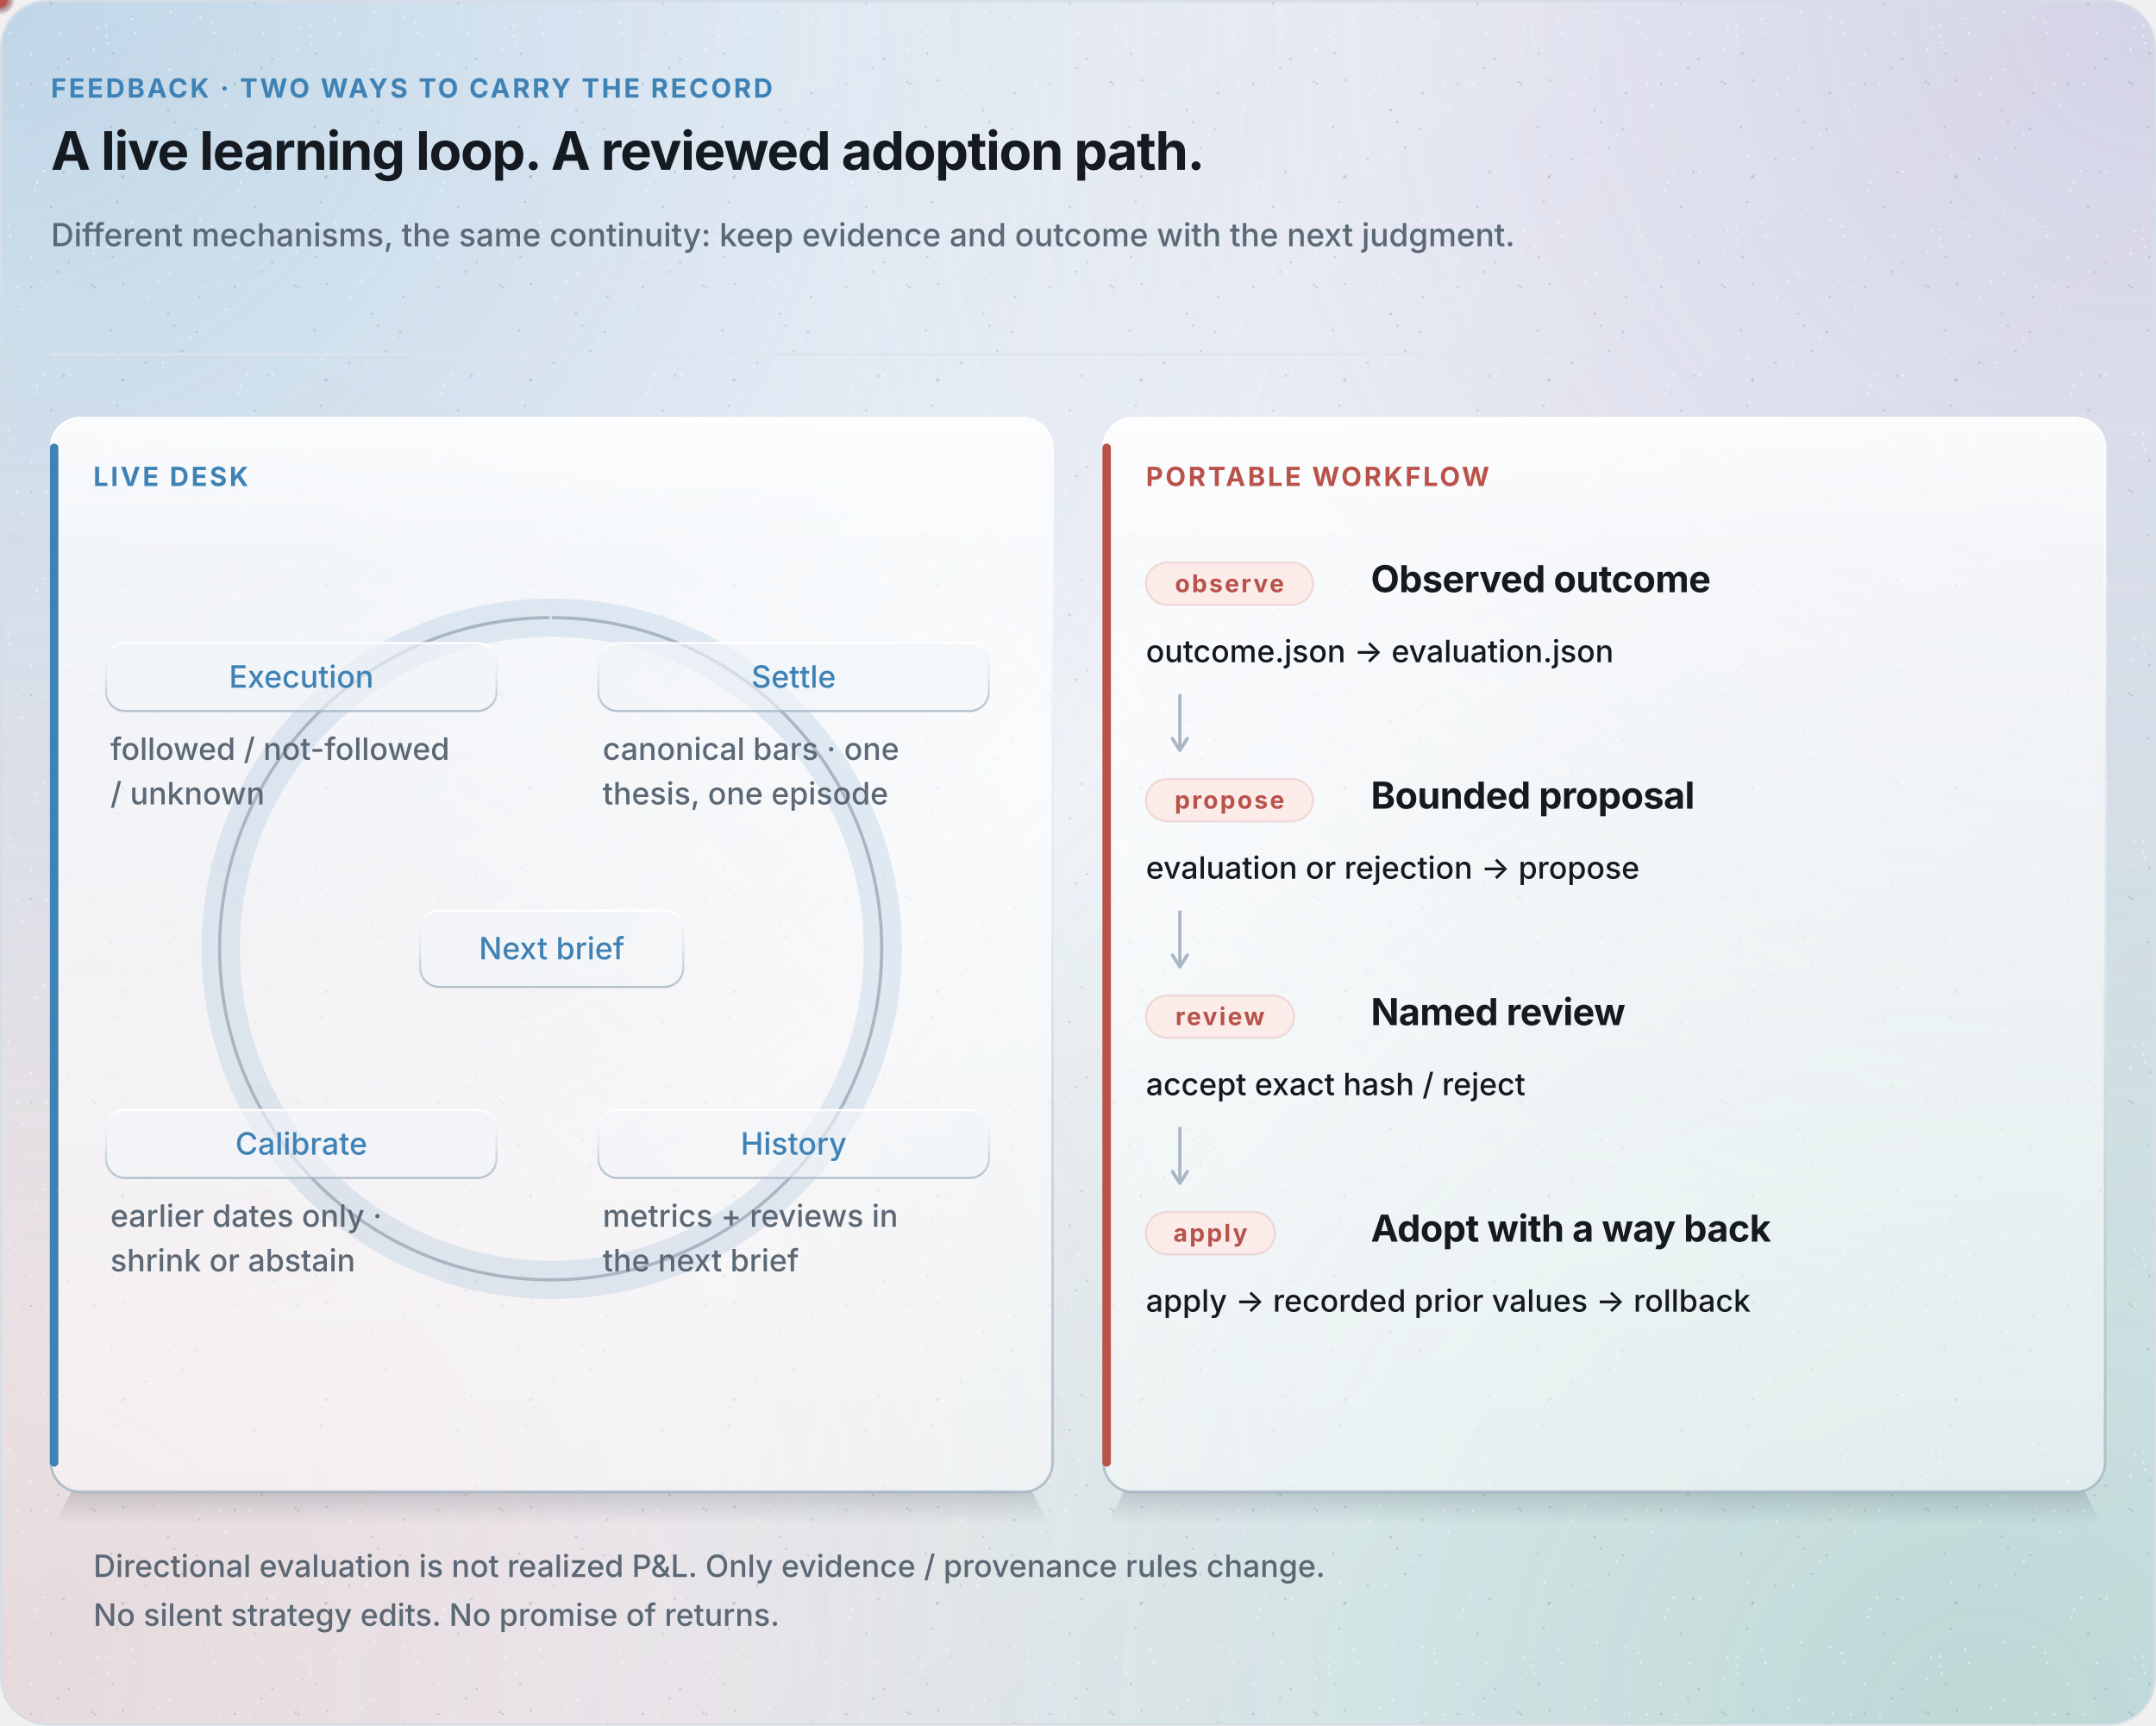
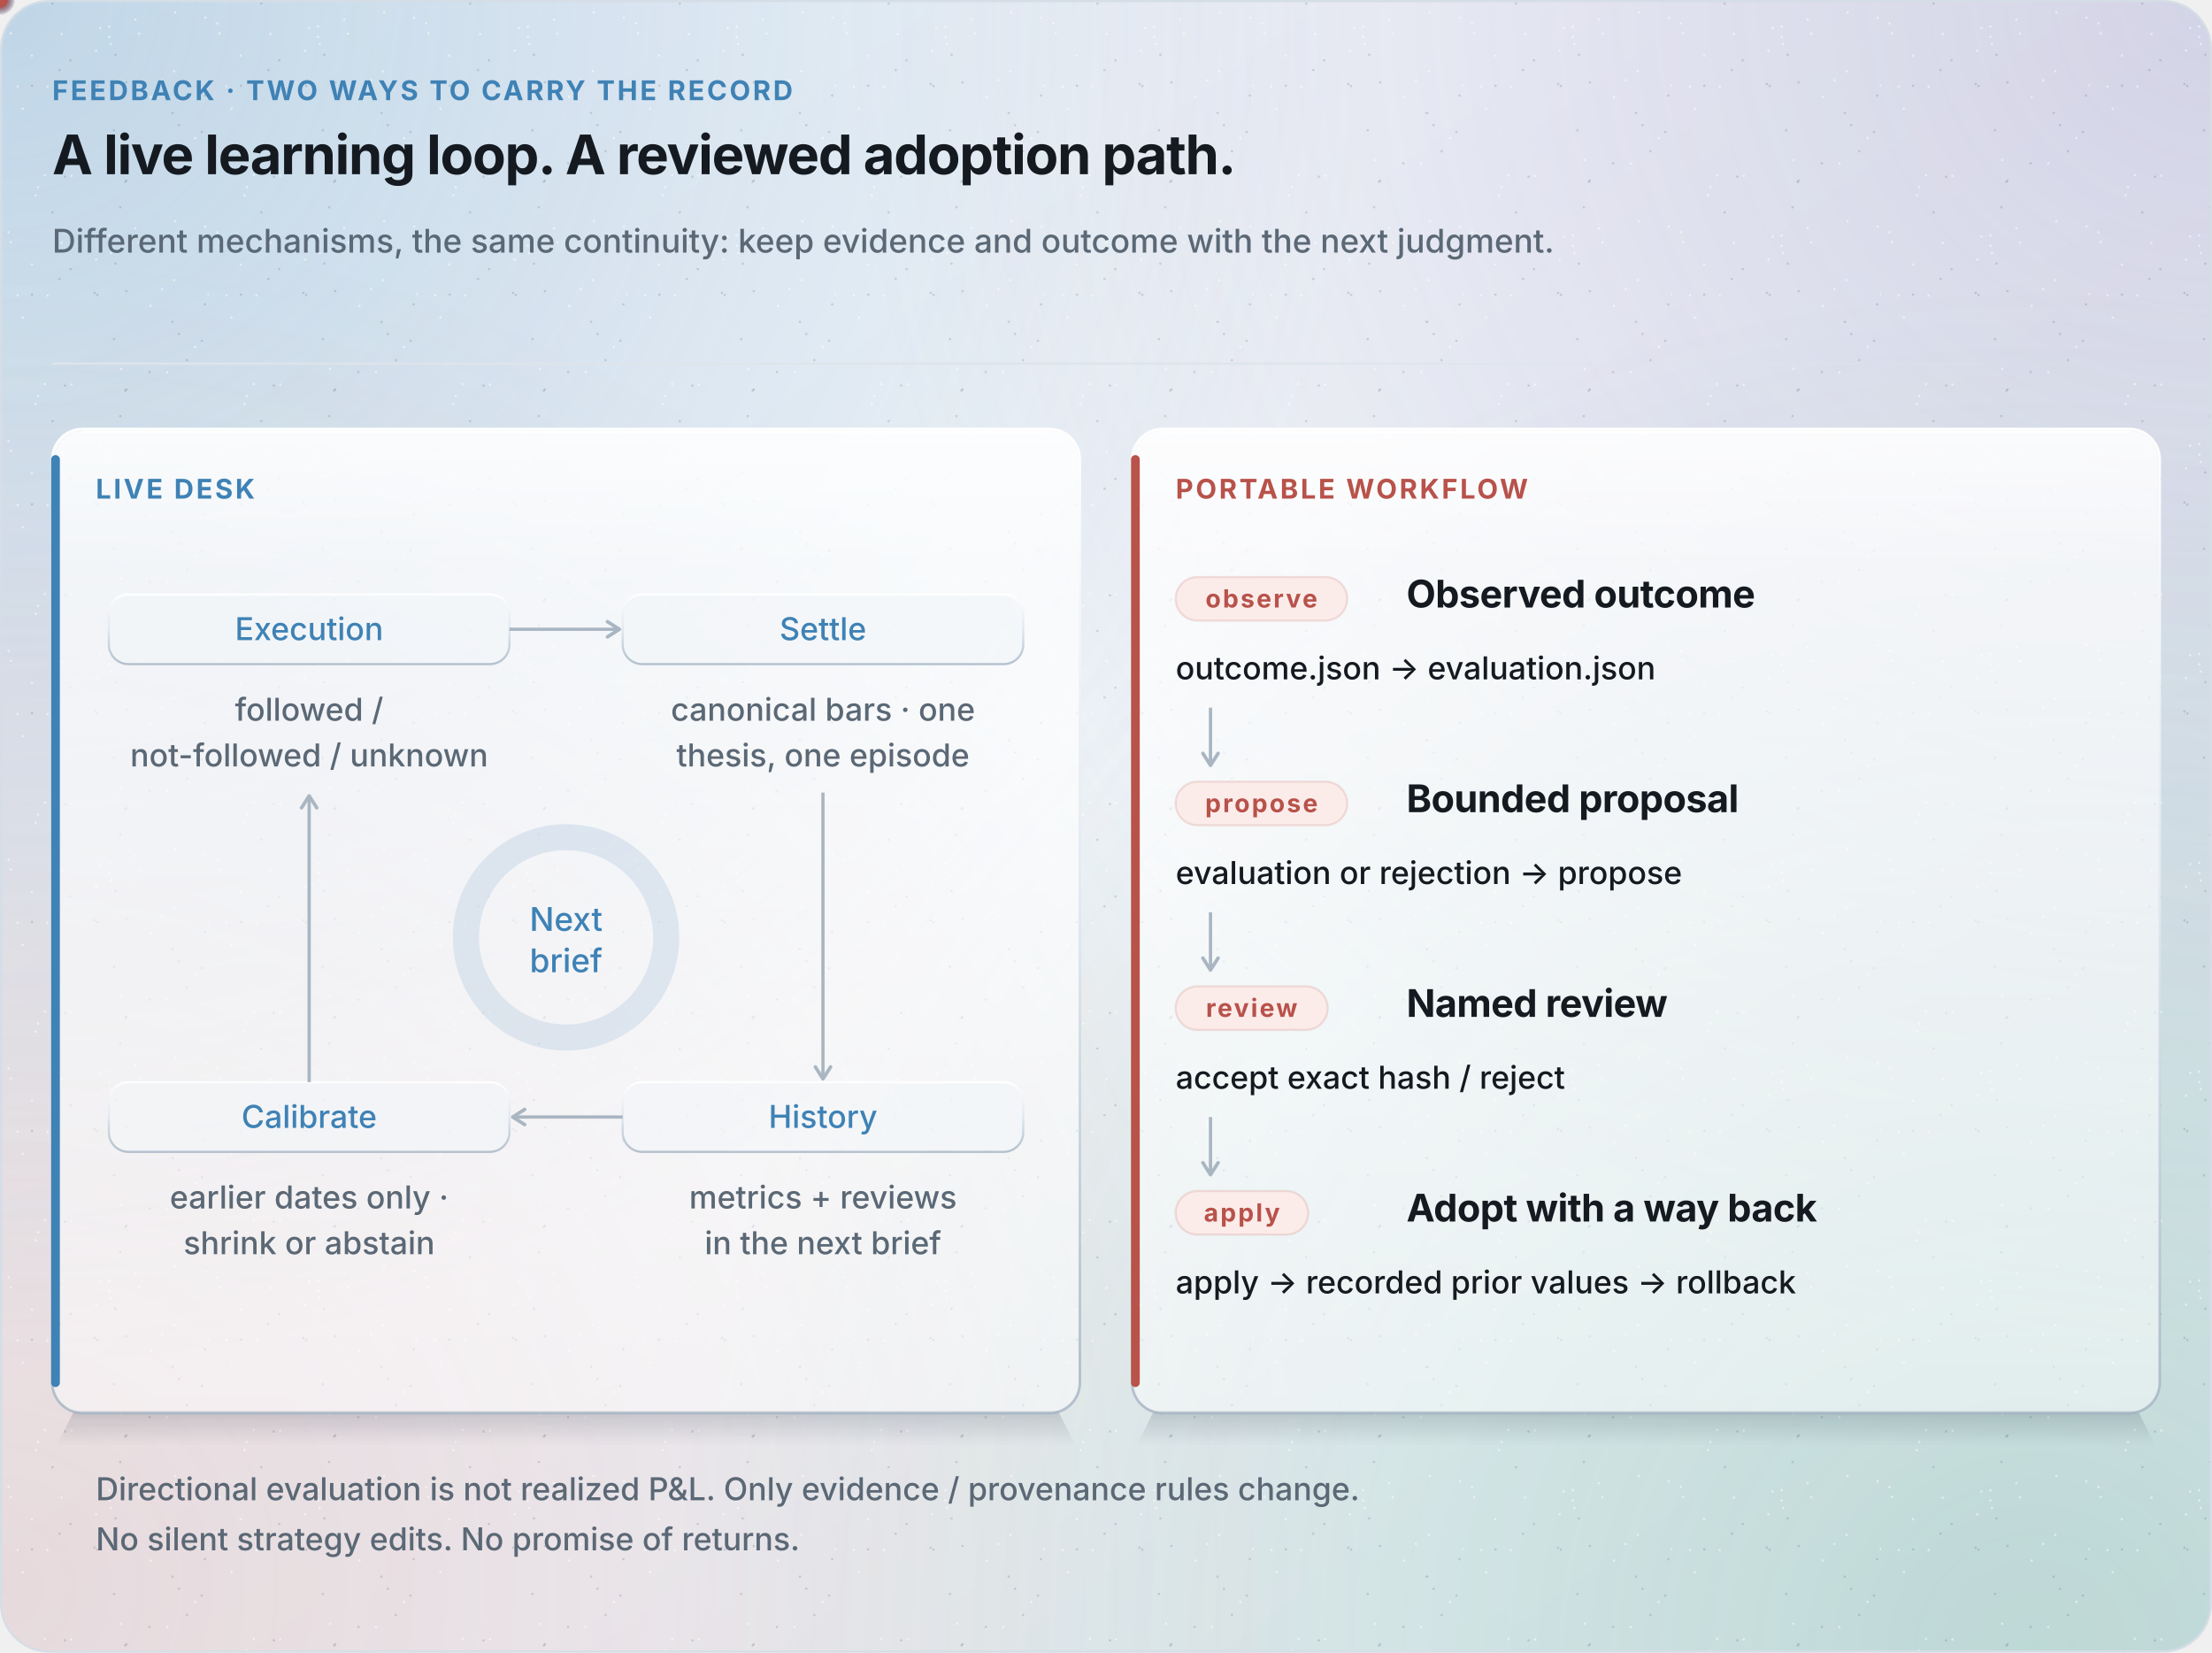
- <svg xmlns="http://www.w3.org/2000/svg" xmlns:xlink="http://www.w3.org/1999/xlink" width="1016" height="813" viewBox="0 0 1016 813" role="img" aria-labelledby="title desc">
+ <svg xmlns="http://www.w3.org/2000/svg" xmlns:xlink="http://www.w3.org/1999/xlink" width="1016" height="759" viewBox="0 0 1016 759" role="img" aria-labelledby="title desc">
  <defs>
    <linearGradient id="page" x1="0" y1="0" x2="1" y2="1">
      <stop offset="0" stop-color="#f7f9fc" />
      <stop offset=".6" stop-color="#eef2f7" />
      <stop offset="1" stop-color="#e6ecf3" />
    </linearGradient>
    <radialGradient id="field-blue" cx="0" cy="0" r="629.92" gradientUnits="userSpaceOnUse">
      <stop offset="0" stop-color="#3f82b5" stop-opacity="0.3" />
      <stop offset="1" stop-color="#3f82b5" stop-opacity="0" />
    </radialGradient>
    <radialGradient id="field-violet" cx="1016" cy="0" r="629.92" gradientUnits="userSpaceOnUse">
      <stop offset="0" stop-color="#6f64a8" stop-opacity="0.22" />
      <stop offset="1" stop-color="#6f64a8" stop-opacity="0" />
    </radialGradient>
-     <radialGradient id="field-green" cx="934.72" cy="813" r="629.92" gradientUnits="userSpaceOnUse">
+     <radialGradient id="field-green" cx="934.72" cy="759" r="629.92" gradientUnits="userSpaceOnUse">
      <stop offset="0" stop-color="#13865f" stop-opacity="0.2" />
      <stop offset="1" stop-color="#13865f" stop-opacity="0" />
    </radialGradient>
-     <radialGradient id="field-warm" cx="0" cy="780.48" r="629.92" gradientUnits="userSpaceOnUse">
+     <radialGradient id="field-warm" cx="0" cy="728.64" r="629.92" gradientUnits="userSpaceOnUse">
      <stop offset="0" stop-color="#b8524a" stop-opacity="0.16" />
      <stop offset="1" stop-color="#b8524a" stop-opacity="0" />
    </radialGradient>
    <pattern id="grain" width="96" height="96" patternUnits="userSpaceOnUse">
      <circle cx="32.83" cy="80.8" r=".55" fill="#ffffff" fill-opacity=".5" />
      <circle cx="21.85" cy="39.82" r=".55" fill="#ffffff" fill-opacity=".5" />
      <circle cx="29.91" cy="81.24" r=".55" fill="#22303c" fill-opacity=".16" />
      <circle cx="44.21" cy="23.3" r=".55" fill="#ffffff" fill-opacity=".5" />
      <circle cx="94.19" cy="43.92" r=".55" fill="#22303c" fill-opacity=".16" />
      <circle cx="14.73" cy="39.42" r=".55" fill="#22303c" fill-opacity=".16" />
      <circle cx="32.39" cy="27.72" r=".55" fill="#22303c" fill-opacity=".16" />
      <circle cx="44.77" cy="39.54" r=".55" fill="#22303c" fill-opacity=".16" />
      <circle cx="55.71" cy="73.6" r=".55" fill="#ffffff" fill-opacity=".5" />
      <circle cx="80.57" cy="5.74" r=".55" fill="#ffffff" fill-opacity=".5" />
      <circle cx="74.55" cy="36.92" r=".55" fill="#ffffff" fill-opacity=".5" />
      <circle cx="58.13" cy="37.86" r=".55" fill="#22303c" fill-opacity=".16" />
      <circle cx="53.07" cy="25.2" r=".55" fill="#22303c" fill-opacity=".16" />
      <circle cx="27.37" cy="32.22" r=".55" fill="#22303c" fill-opacity=".16" />
      <circle cx="10.47" cy="49.96" r=".55" fill="#ffffff" fill-opacity=".5" />
      <circle cx="24.13" cy="1.62" r=".55" fill="#22303c" fill-opacity=".16" />
      <circle cx="58.11" cy="83.04" r=".55" fill="#22303c" fill-opacity=".16" />
      <circle cx="50.97" cy="20.3" r=".55" fill="#ffffff" fill-opacity=".5" />
      <circle cx="28.31" cy="15.64" r=".55" fill="#ffffff" fill-opacity=".5" />
      <circle cx="82.29" cy="57.54" r=".55" fill="#22303c" fill-opacity=".16" />
      <circle cx="8.11" cy="39.76" r=".55" fill="#ffffff" fill-opacity=".5" />
      <circle cx="50.25" cy="12.22" r=".55" fill="#ffffff" fill-opacity=".5" />
      <circle cx="3.91" cy="10.76" r=".55" fill="#ffffff" fill-opacity=".5" />
      <circle cx="68.77" cy="75.06" r=".55" fill="#22303c" fill-opacity=".16" />
      <circle cx="50.27" cy="16.96" r=".55" fill="#ffffff" fill-opacity=".5" />
      <circle cx="17.53" cy="86.06" r=".55" fill="#ffffff" fill-opacity=".5" />
      <circle cx="79.35" cy="51.96" r=".55" fill="#22303c" fill-opacity=".16" />
      <circle cx="85.97" cy="69.54" r=".55" fill="#22303c" fill-opacity=".16" />
      <circle cx="55.31" cy="95.28" r=".55" fill="#22303c" fill-opacity=".16" />
      <circle cx="20.65" cy="80.54" r=".55" fill="#ffffff" fill-opacity=".5" />
      <circle cx="52.39" cy="59.88" r=".55" fill="#22303c" fill-opacity=".16" />
      <circle cx="62.21" cy="8.98" r=".55" fill="#ffffff" fill-opacity=".5" />
      <circle cx="89.79" cy="63.52" r=".55" fill="#ffffff" fill-opacity=".5" />
      <circle cx="80.09" cy="32.78" r=".55" fill="#ffffff" fill-opacity=".5" />
      <circle cx="4.95" cy="15.32" r=".55" fill="#ffffff" fill-opacity=".5" />
      <circle cx="76.85" cy="75.14" r=".55" fill="#ffffff" fill-opacity=".5" />
      <circle cx="69.23" cy="44.56" r=".55" fill="#ffffff" fill-opacity=".5" />
      <circle cx="57.61" cy="83.58" r=".55" fill="#22303c" fill-opacity=".16" />
      <circle cx="16.39" cy="89.8" r=".55" fill="#ffffff" fill-opacity=".5" />
      <circle cx="92.77" cy="60.66" r=".55" fill="#22303c" fill-opacity=".16" />
      <circle cx="46.11" cy="12.8" r=".55" fill="#ffffff" fill-opacity=".5" />
      <circle cx="14.65" cy="25.58" r=".55" fill="#ffffff" fill-opacity=".5" />
      <circle cx="94.39" cy="8.12" r=".55" fill="#ffffff" fill-opacity=".5" />
      <circle cx="63.89" cy="15.46" r=".55" fill="#ffffff" fill-opacity=".5" />
      <circle cx="43.47" cy="38.64" r=".55" fill="#22303c" fill-opacity=".16" />
      <circle cx="95.85" cy="39.26" r=".55" fill="#ffffff" fill-opacity=".5" />
    </pattern>
    <linearGradient id="glass" x1="0" y1="0" x2="0" y2="1">
      <stop offset="0" stop-color="#ffffff" stop-opacity=".74" />
      <stop offset="1" stop-color="#ffffff" stop-opacity=".48" />
    </linearGradient>
    <linearGradient id="glass-blue" x1="0" y1="0" x2="0" y2="1">
      <stop offset="0" stop-color="#e8f1f8" stop-opacity=".88" />
      <stop offset="1" stop-color="#e8f1f8" stop-opacity=".60" />
    </linearGradient>
    <linearGradient id="glass-green" x1="0" y1="0" x2="0" y2="1">
      <stop offset="0" stop-color="#e6f4ee" stop-opacity=".88" />
      <stop offset="1" stop-color="#e6f4ee" stop-opacity=".60" />
    </linearGradient>
    <linearGradient id="glass-warm" x1="0" y1="0" x2="0" y2="1">
      <stop offset="0" stop-color="#fbecea" stop-opacity=".88" />
      <stop offset="1" stop-color="#fbecea" stop-opacity=".60" />
    </linearGradient>
    <linearGradient id="glass-slate" x1="0" y1="0" x2="0" y2="1">
      <stop offset="0" stop-color="#eaeef2" stop-opacity=".88" />
      <stop offset="1" stop-color="#eaeef2" stop-opacity=".60" />
    </linearGradient>
    <linearGradient id="glass-violet" x1="0" y1="0" x2="0" y2="1">
      <stop offset="0" stop-color="#efedf7" stop-opacity=".88" />
      <stop offset="1" stop-color="#efedf7" stop-opacity=".60" />
    </linearGradient>
    <linearGradient id="sheen" x1="0" y1="0" x2="0" y2="1">
      <stop offset="0" stop-color="#ffffff" stop-opacity=".55" />
      <stop offset="1" stop-color="#ffffff" stop-opacity="0" />
    </linearGradient>
    <linearGradient id="rim" x1="0" y1="0" x2="0" y2="1">
      <stop offset="0" stop-color="#ffffff" stop-opacity=".95" />
      <stop offset=".5" stop-color="#dfe7ef" stop-opacity=".9" />
      <stop offset="1" stop-color="#9fb0c0" stop-opacity=".75" />
    </linearGradient>
    <linearGradient id="lift" x1="0" y1="0" x2="0" y2="1">
      <stop offset="0" stop-color="#1c2b3a" stop-opacity=".17" />
      <stop offset="1" stop-color="#1c2b3a" stop-opacity="0" />
    </linearGradient>
    <linearGradient id="rule" x1="24" y1="0" x2="992" y2="0" gradientUnits="userSpaceOnUse">
      <stop offset=".5" stop-color="#dde4eb" />
      <stop offset="1" stop-color="#dde4eb" stop-opacity="0" />
    </linearGradient>
    <radialGradient id="glow-blue">
      <stop offset=".4" stop-color="#3f82b5" stop-opacity=".36" />
      <stop offset=".72" stop-color="#3f82b5" stop-opacity=".14" />
      <stop offset="1" stop-color="#3f82b5" stop-opacity="0" />
    </radialGradient>
    <radialGradient id="glow-green">
      <stop offset=".4" stop-color="#13865f" stop-opacity=".36" />
      <stop offset=".72" stop-color="#13865f" stop-opacity=".14" />
      <stop offset="1" stop-color="#13865f" stop-opacity="0" />
    </radialGradient>
    <radialGradient id="glow-warm">
      <stop offset=".4" stop-color="#b8524a" stop-opacity=".36" />
      <stop offset=".72" stop-color="#b8524a" stop-opacity=".14" />
      <stop offset="1" stop-color="#b8524a" stop-opacity="0" />
    </radialGradient>
    <radialGradient id="glow-slate">
      <stop offset=".4" stop-color="#5d7487" stop-opacity=".36" />
      <stop offset=".72" stop-color="#5d7487" stop-opacity=".14" />
      <stop offset="1" stop-color="#5d7487" stop-opacity="0" />
    </radialGradient>
    <radialGradient id="glow-violet">
      <stop offset=".4" stop-color="#6f64a8" stop-opacity=".36" />
      <stop offset=".72" stop-color="#6f64a8" stop-opacity=".14" />
      <stop offset="1" stop-color="#6f64a8" stop-opacity="0" />
    </radialGradient>
    <marker id="arr" markerWidth="10" markerHeight="10" refX="6" refY="5" orient="auto" markerUnits="userSpaceOnUse">
      <path d="M1 1.5L6.5 5L1 8.5" fill="none" stroke="#a9b6c2" stroke-width="1.6" stroke-linecap="round" stroke-linejoin="round" />
    </marker>
    <style>text{font-family:-apple-system,BlinkMacSystemFont,"SF Pro Text","Segoe UI",Inter,Roboto,"Helvetica Neue",Arial,sans-serif}.kick{font-size:12.5px;font-weight:700}.title{font-size:25px;font-weight:750}.sub{font-size:15px;font-weight:450}.h{font-size:17.5px;font-weight:700}.b{font-size:15px;font-weight:450}.m{font-size:14.5px;font-weight:450}.code{font-size:13.5px;font-weight:500}.tag{font-size:11.5px;font-weight:700}.kick{letter-spacing:1.1px}.title{letter-spacing:-.5px}.h{letter-spacing:-.2px}.tag{letter-spacing:.9px}.code{font-family:ui-monospace,SFMono-Regular,Menlo,Consolas,"Liberation Mono",monospace}.breathe{animation:breathe 2.4s ease-in-out infinite}@keyframes breathe{50%{opacity:.35}}@media (prefers-reduced-motion:reduce){.pulse{display:none}.breathe,.sweep{animation:none}}</style>
  </defs>
-   <rect x=".5" y=".5" width="1015" height="812" rx="22" fill="url(#page)" />
-   <rect x=".5" y=".5" width="1015" height="812" rx="22" fill="url(#field-blue)" />
-   <rect x=".5" y=".5" width="1015" height="812" rx="22" fill="url(#field-violet)" />
-   <rect x=".5" y=".5" width="1015" height="812" rx="22" fill="url(#field-green)" />
-   <rect x=".5" y=".5" width="1015" height="812" rx="22" fill="url(#field-warm)" />
-   <rect x=".5" y=".5" width="1015" height="812" rx="22" fill="url(#grain)" stroke="#d5dde6" />
+   <rect x=".5" y=".5" width="1015" height="758" rx="22" fill="url(#page)" />
+   <rect x=".5" y=".5" width="1015" height="758" rx="22" fill="url(#field-blue)" />
+   <rect x=".5" y=".5" width="1015" height="758" rx="22" fill="url(#field-violet)" />
+   <rect x=".5" y=".5" width="1015" height="758" rx="22" fill="url(#field-green)" />
+   <rect x=".5" y=".5" width="1015" height="758" rx="22" fill="url(#field-warm)" />
+   <rect x=".5" y=".5" width="1015" height="758" rx="22" fill="url(#grain)" stroke="#d5dde6" />
  <text x="24" y="46" class="kick">
    <tspan fill="#3f82b5">FEEDBACK · TWO WAYS TO CARRY THE RECORD</tspan>
  </text>
  <text x="24" y="80" class="title">
    <tspan fill="#151a21">A live learning loop. A reviewed adoption path.</tspan>
  </text>
  <text x="24" y="116" class="sub">
    <tspan fill="#5b6875">Different mechanisms, the same continuity: keep evidence and outcome with the next judgment.</tspan>
  </text>
  <path d="M24 167H992" stroke="url(#rule)" />
-   <path d="M34 702H486L494 718H26Z" fill="url(#lift)" />
-   <rect x="24" y="197" width="472" height="506" rx="14" fill="url(#glass)" stroke="url(#rim)" stroke-width="1.2" />
+   <path d="M34 648H486L494 664H26Z" fill="url(#lift)" />
+   <rect x="24" y="197" width="472" height="452" rx="14" fill="url(#glass)" stroke="url(#rim)" stroke-width="1.2" />
  <rect class="sheen" x="25" y="198" width="470" height="64" rx="13" fill="url(#sheen)" />
  <path d="M38 198.4H482" stroke="#ffffff" stroke-opacity=".95" stroke-linecap="round" />
-   <path d="M25.5 211V689" stroke="#3f82b5" stroke-width="4" stroke-linecap="round" />
+   <path d="M25.5 211V635" stroke="#3f82b5" stroke-width="4" stroke-linecap="round" />
  <text x="44" y="229" class="kick">
    <tspan fill="#3f82b5">LIVE DESK</tspan>
  </text>
-   <circle cx="260.0" cy="447" r="156" fill="none" stroke="#3f82b5" stroke-width="18" stroke-opacity=".13" />
-   <path id="w1" d="M260.0 291A156 156 0 1 1 259.0 291" fill="none" stroke="#a9b6c2" stroke-width="1.5" />
+   <rect x="50" y="273" width="184" height="32" rx="9" fill="#f2f5f8" fill-opacity=".62" stroke="url(#rim)" />
+   <text x="142" y="294" class="m" text-anchor="middle">
+     <tspan fill="#3f82b5">Execution</tspan>
+   </text>
+   <text x="142" y="331" class="m" text-anchor="middle">
+     <tspan fill="#5b6875">followed /</tspan>
+   </text>
+   <text x="142" y="352" class="m" text-anchor="middle">
+     <tspan fill="#5b6875">not-followed / unknown</tspan>
+   </text>
+   <rect x="286" y="273" width="184" height="32" rx="9" fill="#f2f5f8" fill-opacity=".62" stroke="url(#rim)" />
+   <text x="378" y="294" class="m" text-anchor="middle">
+     <tspan fill="#3f82b5">Settle</tspan>
+   </text>
+   <text x="378" y="331" class="m" text-anchor="middle">
+     <tspan fill="#5b6875">canonical bars · one</tspan>
+   </text>
+   <text x="378" y="352" class="m" text-anchor="middle">
+     <tspan fill="#5b6875">thesis, one episode</tspan>
+   </text>
+   <rect x="286" y="497" width="184" height="32" rx="9" fill="#f2f5f8" fill-opacity=".62" stroke="url(#rim)" />
+   <text x="378" y="518" class="m" text-anchor="middle">
+     <tspan fill="#3f82b5">History</tspan>
+   </text>
+   <text x="378" y="555" class="m" text-anchor="middle">
+     <tspan fill="#5b6875">metrics + reviews</tspan>
+   </text>
+   <text x="378" y="576" class="m" text-anchor="middle">
+     <tspan fill="#5b6875">in the next brief</tspan>
+   </text>
+   <rect x="50" y="497" width="184" height="32" rx="9" fill="#f2f5f8" fill-opacity=".62" stroke="url(#rim)" />
+   <text x="142" y="518" class="m" text-anchor="middle">
+     <tspan fill="#3f82b5">Calibrate</tspan>
+   </text>
+   <text x="142" y="555" class="m" text-anchor="middle">
+     <tspan fill="#5b6875">earlier dates only ·</tspan>
+   </text>
+   <text x="142" y="576" class="m" text-anchor="middle">
+     <tspan fill="#5b6875">shrink or abstain</tspan>
+   </text>
+   <path id="w1" d="M234 289.0H284" fill="none" stroke="#a9b6c2" stroke-width="1.5" marker-end="url(#arr)" />
  <circle class="pulse" r="7" fill="url(#glow-blue)">
-     <animateMotion dur="8s" begin="0.00s" repeatCount="indefinite" keyPoints="0;1" keyTimes="0;1" calcMode="spline" keySplines=".45 0 .55 1">
+     <animateMotion dur="2.4s" begin="-0.00s" repeatCount="indefinite" keyPoints="0;1" keyTimes="0;1" calcMode="spline" keySplines=".45 0 .55 1">
      <mpath href="#w1" xlink:href="#w1" />
    </animateMotion>
  </circle>
  <circle class="pulse" r="3.4" fill="#3f82b5">
-     <animateMotion dur="8s" begin="0.00s" repeatCount="indefinite" keyPoints="0;1" keyTimes="0;1" calcMode="spline" keySplines=".45 0 .55 1">
+     <animateMotion dur="2.4s" begin="-0.00s" repeatCount="indefinite" keyPoints="0;1" keyTimes="0;1" calcMode="spline" keySplines=".45 0 .55 1">
      <mpath href="#w1" xlink:href="#w1" />
    </animateMotion>
  </circle>
+   <path id="w2" d="M378.0 364V495" fill="none" stroke="#a9b6c2" stroke-width="1.5" marker-end="url(#arr)" />
  <circle class="pulse" r="7" fill="url(#glow-blue)">
-     <animateMotion dur="8s" begin="-2.10s" repeatCount="indefinite" keyPoints="0;1" keyTimes="0;1" calcMode="spline" keySplines=".45 0 .55 1">
-       <mpath href="#w1" xlink:href="#w1" />
+     <animateMotion dur="2.4s" begin="-0.50s" repeatCount="indefinite" keyPoints="0;1" keyTimes="0;1" calcMode="spline" keySplines=".45 0 .55 1">
+       <mpath href="#w2" xlink:href="#w2" />
    </animateMotion>
  </circle>
  <circle class="pulse" r="3.4" fill="#3f82b5">
-     <animateMotion dur="8s" begin="-2.10s" repeatCount="indefinite" keyPoints="0;1" keyTimes="0;1" calcMode="spline" keySplines=".45 0 .55 1">
-       <mpath href="#w1" xlink:href="#w1" />
-     </animateMotion>
-   </circle>
-   <rect x="50" y="303" width="184" height="32" rx="9" fill="#f2f5f8" fill-opacity=".62" stroke="url(#rim)" />
-   <text x="142" y="324" class="m" text-anchor="middle">
-     <tspan fill="#3f82b5">Execution</tspan>
-   </text>
-   <text x="52" y="358" class="m">
-     <tspan fill="#5b6875">followed / not-followed</tspan>
-   </text>
-   <text x="52" y="379" class="m">
-     <tspan fill="#5b6875">/ unknown</tspan>
-   </text>
-   <rect x="282" y="303" width="184" height="32" rx="9" fill="#f2f5f8" fill-opacity=".62" stroke="url(#rim)" />
-   <text x="374" y="324" class="m" text-anchor="middle">
-     <tspan fill="#3f82b5">Settle</tspan>
-   </text>
-   <text x="284" y="358" class="m">
-     <tspan fill="#5b6875">canonical bars · one</tspan>
-   </text>
-   <text x="284" y="379" class="m">
-     <tspan fill="#5b6875">thesis, one episode</tspan>
-   </text>
-   <rect x="282" y="523" width="184" height="32" rx="9" fill="#f2f5f8" fill-opacity=".62" stroke="url(#rim)" />
-   <text x="374" y="544" class="m" text-anchor="middle">
-     <tspan fill="#3f82b5">History</tspan>
-   </text>
-   <text x="284" y="578" class="m">
-     <tspan fill="#5b6875">metrics + reviews in</tspan>
-   </text>
-   <text x="284" y="599" class="m">
-     <tspan fill="#5b6875">the next brief</tspan>
-   </text>
-   <rect x="50" y="523" width="184" height="32" rx="9" fill="#f2f5f8" fill-opacity=".62" stroke="url(#rim)" />
-   <text x="142" y="544" class="m" text-anchor="middle">
-     <tspan fill="#3f82b5">Calibrate</tspan>
-   </text>
-   <text x="52" y="578" class="m">
-     <tspan fill="#5b6875">earlier dates only ·</tspan>
-   </text>
-   <text x="52" y="599" class="m">
-     <tspan fill="#5b6875">shrink or abstain</tspan>
-   </text>
-   <rect x="198" y="429" width="124" height="36" rx="9" fill="#f2f5f8" fill-opacity=".62" stroke="url(#rim)" />
-   <text x="260" y="452" class="m" text-anchor="middle">
-     <tspan fill="#3f82b5">Next brief</tspan>
-   </text>
-   <path d="M530 702H982L990 718H522Z" fill="url(#lift)" />
-   <rect x="520" y="197" width="472" height="506" rx="14" fill="url(#glass)" stroke="url(#rim)" stroke-width="1.2" />
+     <animateMotion dur="2.4s" begin="-0.50s" repeatCount="indefinite" keyPoints="0;1" keyTimes="0;1" calcMode="spline" keySplines=".45 0 .55 1">
+       <mpath href="#w2" xlink:href="#w2" />
+     </animateMotion>
+   </circle>
+   <path id="w3" d="M286 513.0H236" fill="none" stroke="#a9b6c2" stroke-width="1.5" marker-end="url(#arr)" />
+   <circle class="pulse" r="7" fill="url(#glow-blue)">
+     <animateMotion dur="2.4s" begin="-1.00s" repeatCount="indefinite" keyPoints="0;1" keyTimes="0;1" calcMode="spline" keySplines=".45 0 .55 1">
+       <mpath href="#w3" xlink:href="#w3" />
+     </animateMotion>
+   </circle>
+   <circle class="pulse" r="3.4" fill="#3f82b5">
+     <animateMotion dur="2.4s" begin="-1.00s" repeatCount="indefinite" keyPoints="0;1" keyTimes="0;1" calcMode="spline" keySplines=".45 0 .55 1">
+       <mpath href="#w3" xlink:href="#w3" />
+     </animateMotion>
+   </circle>
+   <path id="w4" d="M142.0 497V366" fill="none" stroke="#a9b6c2" stroke-width="1.5" marker-end="url(#arr)" />
+   <circle class="pulse" r="7" fill="url(#glow-blue)">
+     <animateMotion dur="2.4s" begin="-1.50s" repeatCount="indefinite" keyPoints="0;1" keyTimes="0;1" calcMode="spline" keySplines=".45 0 .55 1">
+       <mpath href="#w4" xlink:href="#w4" />
+     </animateMotion>
+   </circle>
+   <circle class="pulse" r="3.4" fill="#3f82b5">
+     <animateMotion dur="2.4s" begin="-1.50s" repeatCount="indefinite" keyPoints="0;1" keyTimes="0;1" calcMode="spline" keySplines=".45 0 .55 1">
+       <mpath href="#w4" xlink:href="#w4" />
+     </animateMotion>
+   </circle>
+   <circle cx="260" cy="430.5" r="46" fill="none" stroke="#3f82b5" stroke-width="12" stroke-opacity=".13" />
+   <text x="260" y="427.5" class="b" text-anchor="middle">
+     <tspan fill="#3f82b5">Next</tspan>
+   </text>
+   <text x="260" y="446.5" class="b" text-anchor="middle">
+     <tspan fill="#3f82b5">brief</tspan>
+   </text>
+   <path d="M530 648H982L990 664H522Z" fill="url(#lift)" />
+   <rect x="520" y="197" width="472" height="452" rx="14" fill="url(#glass)" stroke="url(#rim)" stroke-width="1.2" />
  <rect class="sheen" x="521" y="198" width="470" height="64" rx="13" fill="url(#sheen)" />
  <path d="M534 198.4H978" stroke="#ffffff" stroke-opacity=".95" stroke-linecap="round" />
-   <path d="M521.5 211V689" stroke="#b8524a" stroke-width="4" stroke-linecap="round" />
+   <path d="M521.5 211V635" stroke="#b8524a" stroke-width="4" stroke-linecap="round" />
  <text x="540" y="229" class="kick">
    <tspan fill="#b8524a">PORTABLE WORKFLOW</tspan>
  </text>
  <rect x="540" y="265" width="78.79" height="20" rx="10" fill="#fbecea" stroke="#b8524a" stroke-opacity=".16" />
  <text x="579.395" y="279" class="tag" text-anchor="middle">
    <tspan fill="#b8524a">observe</tspan>
  </text>
  <text x="646" y="279" class="h">
    <tspan fill="#151a21">Observed outcome</tspan>
  </text>
  <text x="540" y="312" class="m">
    <tspan fill="#151a21">outcome.json → evaluation.json</tspan>
  </text>
-   <path id="w2" d="M556 327V353" fill="none" stroke="#a9b6c2" stroke-width="1.5" marker-end="url(#arr)" />
+   <path id="w5" d="M556 325V351" fill="none" stroke="#a9b6c2" stroke-width="1.5" marker-end="url(#arr)" />
  <circle class="pulse" r="7" fill="url(#glow-warm)">
    <animateMotion dur="2.2s" begin="0.00s" repeatCount="indefinite" keyPoints="0;1" keyTimes="0;1" calcMode="spline" keySplines=".45 0 .55 1">
-       <mpath href="#w2" xlink:href="#w2" />
+       <mpath href="#w5" xlink:href="#w5" />
    </animateMotion>
  </circle>
  <circle class="pulse" r="3.4" fill="#b8524a">
    <animateMotion dur="2.2s" begin="0.00s" repeatCount="indefinite" keyPoints="0;1" keyTimes="0;1" calcMode="spline" keySplines=".45 0 .55 1">
-       <mpath href="#w2" xlink:href="#w2" />
-     </animateMotion>
-   </circle>
-   <rect x="540" y="367" width="78.79" height="20" rx="10" fill="#fbecea" stroke="#b8524a" stroke-opacity=".16" />
-   <text x="579.395" y="381" class="tag" text-anchor="middle">
+       <mpath href="#w5" xlink:href="#w5" />
+     </animateMotion>
+   </circle>
+   <rect x="540" y="359" width="78.79" height="20" rx="10" fill="#fbecea" stroke="#b8524a" stroke-opacity=".16" />
+   <text x="579.395" y="373" class="tag" text-anchor="middle">
    <tspan fill="#b8524a">propose</tspan>
  </text>
-   <text x="646" y="381" class="h">
+   <text x="646" y="373" class="h">
    <tspan fill="#151a21">Bounded proposal</tspan>
  </text>
-   <text x="540" y="414" class="m">
+   <text x="540" y="406" class="m">
    <tspan fill="#151a21">evaluation or rejection → propose</tspan>
  </text>
-   <path id="w3" d="M556 429V455" fill="none" stroke="#a9b6c2" stroke-width="1.5" marker-end="url(#arr)" />
+   <path id="w6" d="M556 419V445" fill="none" stroke="#a9b6c2" stroke-width="1.5" marker-end="url(#arr)" />
  <circle class="pulse" r="7" fill="url(#glow-warm)">
    <animateMotion dur="2.2s" begin="0.00s" repeatCount="indefinite" keyPoints="0;1" keyTimes="0;1" calcMode="spline" keySplines=".45 0 .55 1">
-       <mpath href="#w3" xlink:href="#w3" />
+       <mpath href="#w6" xlink:href="#w6" />
    </animateMotion>
  </circle>
  <circle class="pulse" r="3.4" fill="#b8524a">
    <animateMotion dur="2.2s" begin="0.00s" repeatCount="indefinite" keyPoints="0;1" keyTimes="0;1" calcMode="spline" keySplines=".45 0 .55 1">
-       <mpath href="#w3" xlink:href="#w3" />
-     </animateMotion>
-   </circle>
-   <rect x="540" y="469" width="69.82" height="20" rx="10" fill="#fbecea" stroke="#b8524a" stroke-opacity=".16" />
-   <text x="574.91" y="483" class="tag" text-anchor="middle">
+       <mpath href="#w6" xlink:href="#w6" />
+     </animateMotion>
+   </circle>
+   <rect x="540" y="453" width="69.82" height="20" rx="10" fill="#fbecea" stroke="#b8524a" stroke-opacity=".16" />
+   <text x="574.91" y="467" class="tag" text-anchor="middle">
    <tspan fill="#b8524a">review</tspan>
  </text>
-   <text x="646" y="483" class="h">
+   <text x="646" y="467" class="h">
    <tspan fill="#151a21">Named review</tspan>
  </text>
-   <text x="540" y="516" class="m">
+   <text x="540" y="500" class="m">
    <tspan fill="#151a21">accept exact hash / reject</tspan>
  </text>
-   <path id="w4" d="M556 531V557" fill="none" stroke="#a9b6c2" stroke-width="1.5" marker-end="url(#arr)" />
+   <path id="w7" d="M556 513V539" fill="none" stroke="#a9b6c2" stroke-width="1.5" marker-end="url(#arr)" />
  <circle class="pulse" r="7" fill="url(#glow-warm)">
    <animateMotion dur="2.2s" begin="0.00s" repeatCount="indefinite" keyPoints="0;1" keyTimes="0;1" calcMode="spline" keySplines=".45 0 .55 1">
-       <mpath href="#w4" xlink:href="#w4" />
+       <mpath href="#w7" xlink:href="#w7" />
    </animateMotion>
  </circle>
  <circle class="pulse" r="3.4" fill="#b8524a">
    <animateMotion dur="2.2s" begin="0.00s" repeatCount="indefinite" keyPoints="0;1" keyTimes="0;1" calcMode="spline" keySplines=".45 0 .55 1">
-       <mpath href="#w4" xlink:href="#w4" />
-     </animateMotion>
-   </circle>
-   <rect x="540" y="571" width="60.85" height="20" rx="10" fill="#fbecea" stroke="#b8524a" stroke-opacity=".16" />
-   <text x="570.425" y="585" class="tag" text-anchor="middle">
+       <mpath href="#w7" xlink:href="#w7" />
+     </animateMotion>
+   </circle>
+   <rect x="540" y="547" width="60.85" height="20" rx="10" fill="#fbecea" stroke="#b8524a" stroke-opacity=".16" />
+   <text x="570.425" y="561" class="tag" text-anchor="middle">
    <tspan fill="#b8524a">apply</tspan>
  </text>
-   <text x="646" y="585" class="h">
+   <text x="646" y="561" class="h">
    <tspan fill="#151a21">Adopt with a way back</tspan>
  </text>
-   <text x="540" y="618" class="m">
+   <text x="540" y="594" class="m">
    <tspan fill="#151a21">apply → recorded prior values → rollback</tspan>
  </text>
-   <text x="44" y="743" class="m">
+   <text x="44" y="689" class="m">
    <tspan fill="#5b6875">Directional evaluation is not realized P&amp;L. Only evidence / provenance rules change.</tspan>
  </text>
-   <text x="44" y="766" class="m">
+   <text x="44" y="712" class="m">
    <tspan fill="#5b6875">No silent strategy edits. No promise of returns.</tspan>
  </text>
</svg>
